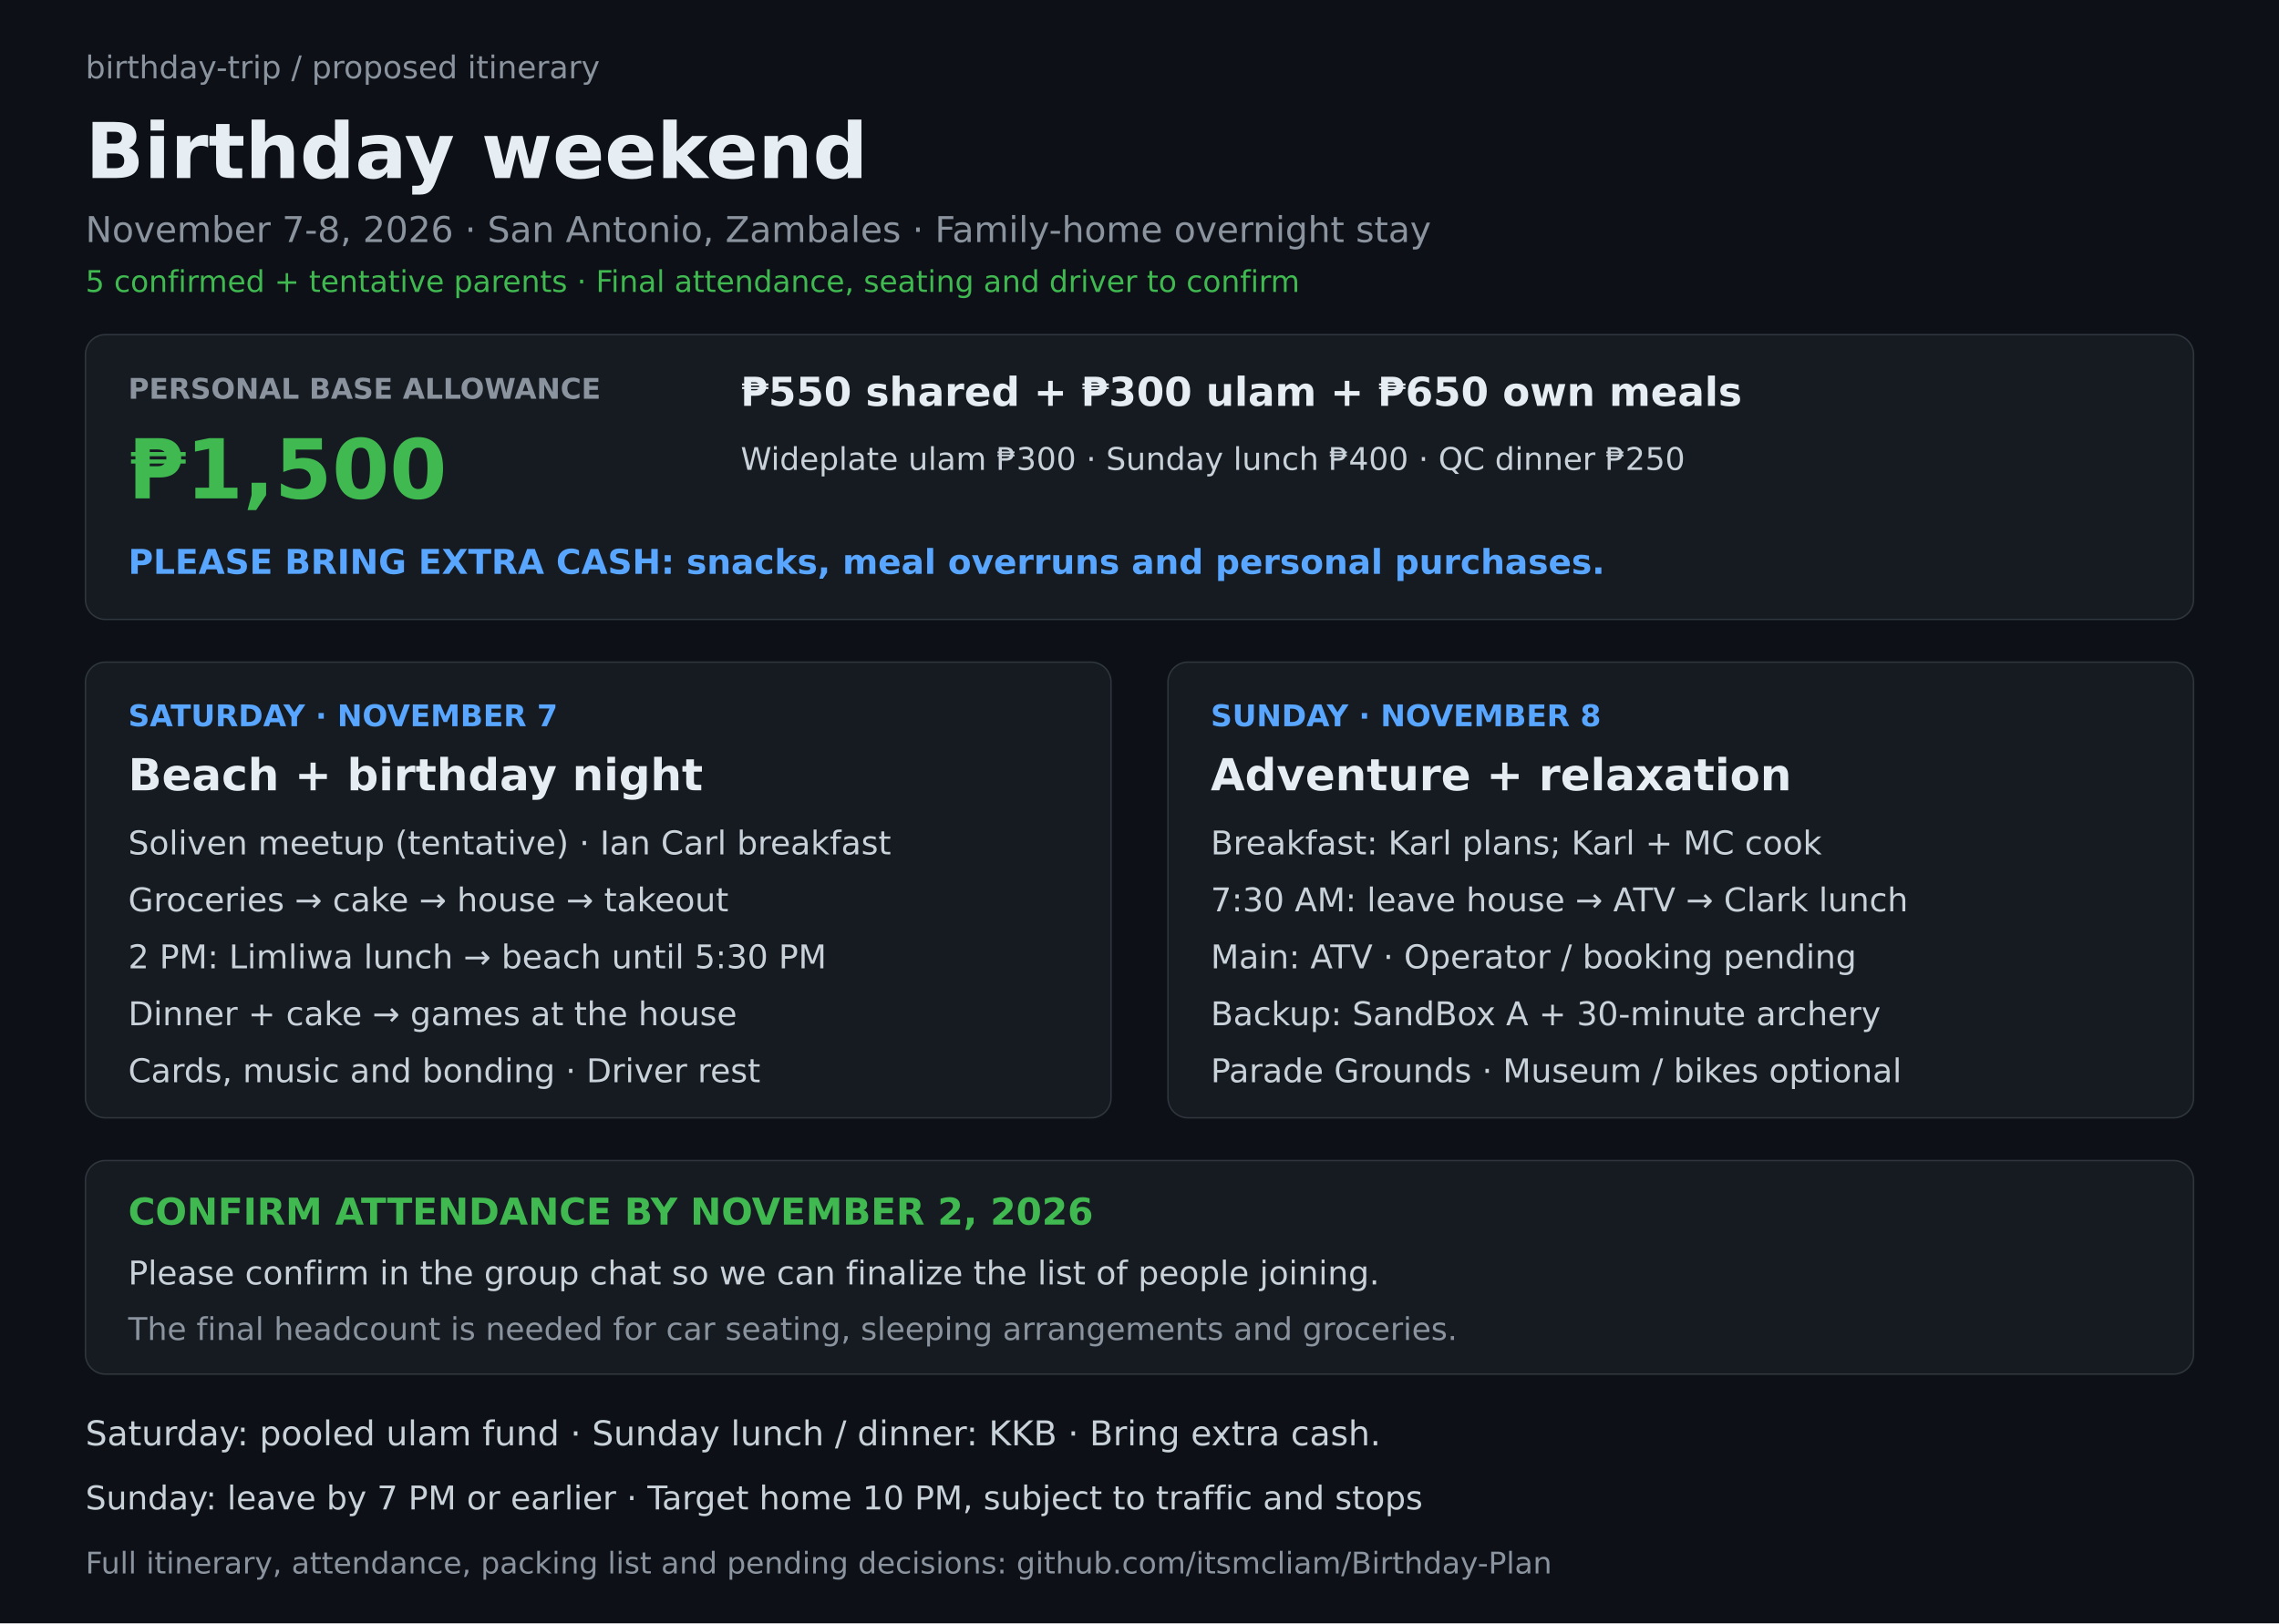
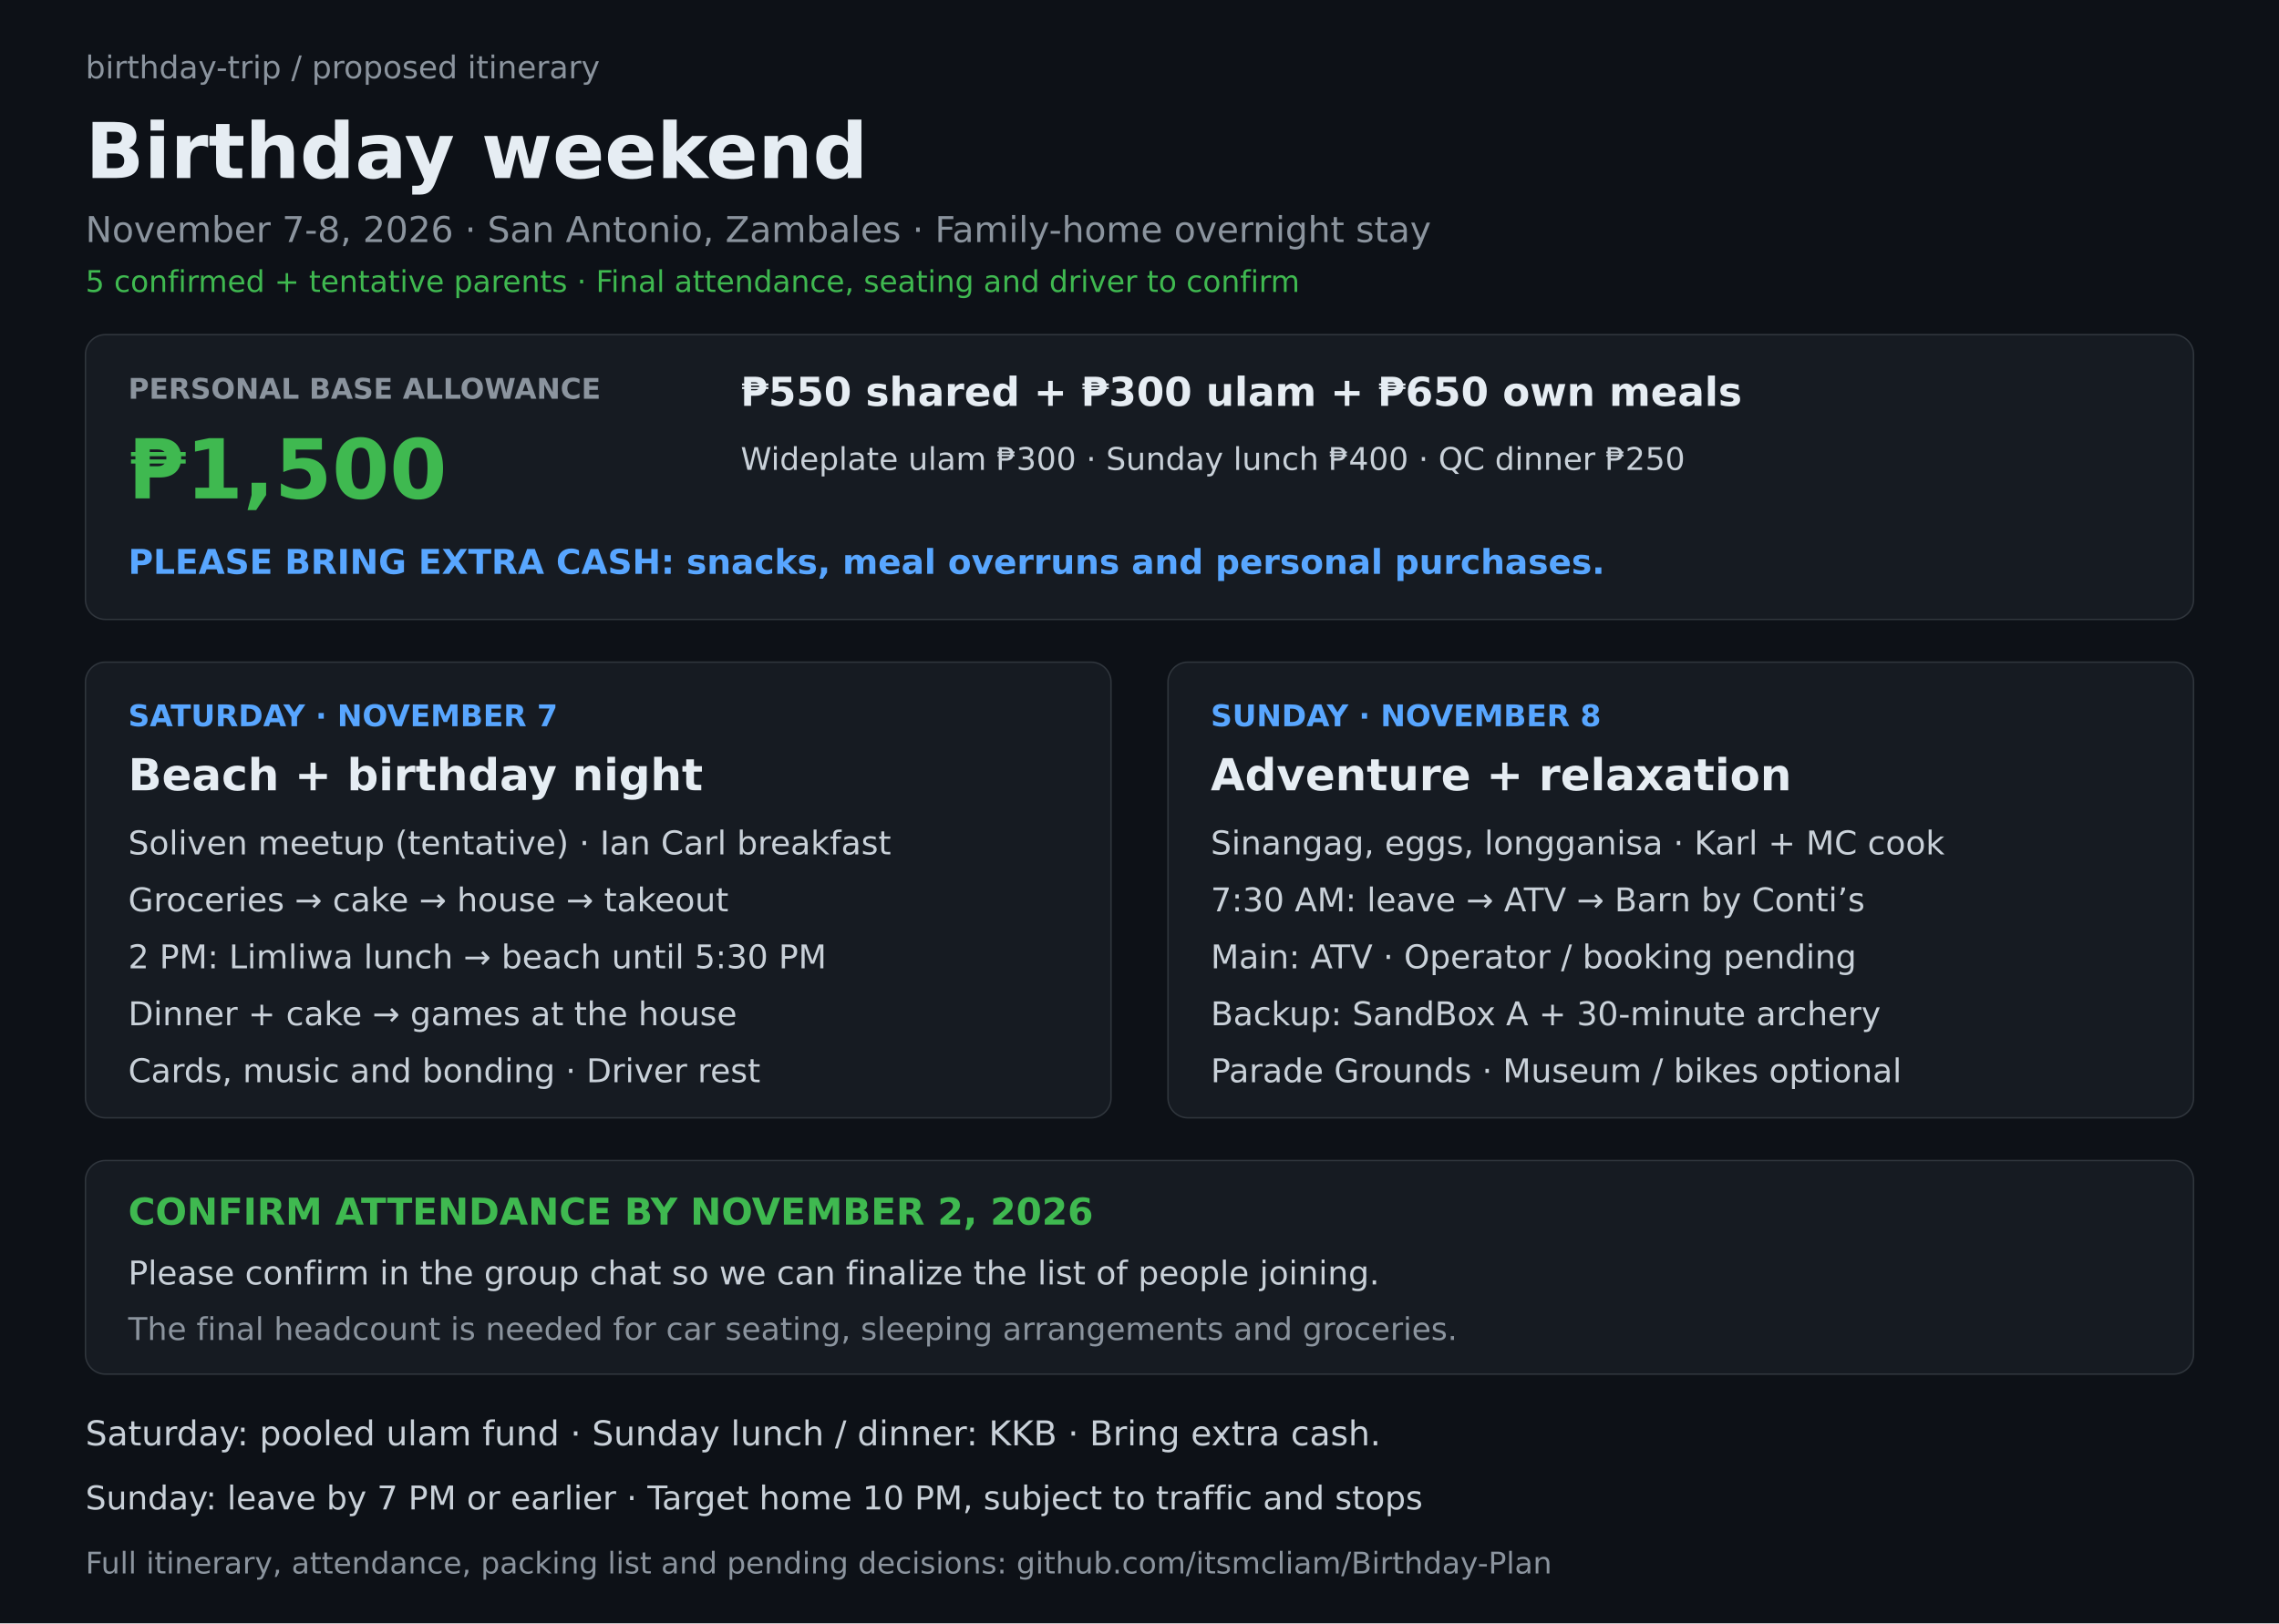
<svg xmlns="http://www.w3.org/2000/svg" width="1600" height="1140" viewBox="0 0 1600 1140" role="img" aria-labelledby="title desc">
  <rect width="1600" height="1140" fill="#0d1117" />
  <text x="60" y="55" fill="#8b949e" font-family="DejaVu Sans, Arial, sans-serif" font-size="22" font-weight="400">birthday-trip / proposed itinerary</text>
  <text x="60" y="125" fill="#e6edf3" font-family="DejaVu Sans, Arial, sans-serif" font-size="54" font-weight="700">Birthday weekend</text>
  <text x="60" y="170" fill="#8b949e" font-family="DejaVu Sans, Arial, sans-serif" font-size="25" font-weight="400">November 7-8, 2026  ·  San Antonio, Zambales  ·  Family-home overnight stay</text>
  <text x="60" y="205" fill="#3fb950" font-family="DejaVu Sans, Arial, sans-serif" font-size="21" font-weight="400">5 confirmed + tentative parents  ·  Final attendance, seating and driver to confirm</text>
  <rect x="60" y="235" width="1480" height="200" rx="14" fill="#161b22" stroke="#30363d" />
  <text x="90" y="280" fill="#8b949e" font-family="DejaVu Sans, Arial, sans-serif" font-size="20" font-weight="700">PERSONAL BASE ALLOWANCE</text>
  <text x="90" y="350" fill="#3fb950" font-family="DejaVu Sans, Arial, sans-serif" font-size="58" font-weight="700">₱1,500</text>
  <text x="520" y="285" fill="#e6edf3" font-family="DejaVu Sans, Arial, sans-serif" font-size="28" font-weight="700">₱550 shared + ₱300 ulam + ₱650 own meals</text>
  <text x="520" y="330" fill="#c9d1d9" font-family="DejaVu Sans, Arial, sans-serif" font-size="22" font-weight="400">Wideplate ulam ₱300 · Sunday lunch ₱400 · QC dinner ₱250</text>
  <text x="90" y="403" fill="#58a6ff" font-family="DejaVu Sans, Arial, sans-serif" font-size="24" font-weight="700">PLEASE BRING EXTRA CASH: snacks, meal overruns and personal purchases.</text>
  <rect x="60" y="465" width="720" height="320" rx="14" fill="#161b22" stroke="#30363d" />
  <rect x="820" y="465" width="720" height="320" rx="14" fill="#161b22" stroke="#30363d" />
  <text x="90" y="510" fill="#58a6ff" font-family="DejaVu Sans, Arial, sans-serif" font-size="21" font-weight="700">SATURDAY · NOVEMBER 7</text>
  <text x="90" y="555" fill="#e6edf3" font-family="DejaVu Sans, Arial, sans-serif" font-size="31" font-weight="700">Beach + birthday night</text>
  <text x="90" y="600" fill="#c9d1d9" font-family="DejaVu Sans, Arial, sans-serif" font-size="23" font-weight="400">Soliven meetup (tentative) · Ian Carl breakfast</text>
  <text x="90" y="640" fill="#c9d1d9" font-family="DejaVu Sans, Arial, sans-serif" font-size="23" font-weight="400">Groceries → cake → house → takeout</text>
  <text x="90" y="680" fill="#c9d1d9" font-family="DejaVu Sans, Arial, sans-serif" font-size="23" font-weight="400">2 PM: Limliwa lunch → beach until 5:30 PM</text>
  <text x="90" y="720" fill="#c9d1d9" font-family="DejaVu Sans, Arial, sans-serif" font-size="23" font-weight="400">Dinner + cake → games at the house</text>
  <text x="90" y="760" fill="#c9d1d9" font-family="DejaVu Sans, Arial, sans-serif" font-size="23" font-weight="400">Cards, music and bonding · Driver rest</text>
  <text x="850" y="510" fill="#58a6ff" font-family="DejaVu Sans, Arial, sans-serif" font-size="21" font-weight="700">SUNDAY · NOVEMBER 8</text>
  <text x="850" y="555" fill="#e6edf3" font-family="DejaVu Sans, Arial, sans-serif" font-size="31" font-weight="700">Adventure + relaxation</text>
-   <text x="850" y="600" fill="#c9d1d9" font-family="DejaVu Sans, Arial, sans-serif" font-size="23" font-weight="400">Breakfast: Karl plans; Karl + MC cook</text>
-   <text x="850" y="640" fill="#c9d1d9" font-family="DejaVu Sans, Arial, sans-serif" font-size="23" font-weight="400">7:30 AM: leave house → ATV → Clark lunch</text>
+   <text x="850" y="600" fill="#c9d1d9" font-family="DejaVu Sans, Arial, sans-serif" font-size="23" font-weight="400">Sinangag, eggs, longganisa · Karl + MC cook</text>
+   <text x="850" y="640" fill="#c9d1d9" font-family="DejaVu Sans, Arial, sans-serif" font-size="23" font-weight="400">7:30 AM: leave → ATV → Barn by Conti’s</text>
  <text x="850" y="680" fill="#c9d1d9" font-family="DejaVu Sans, Arial, sans-serif" font-size="23" font-weight="400">Main: ATV · Operator / booking pending</text>
  <text x="850" y="720" fill="#c9d1d9" font-family="DejaVu Sans, Arial, sans-serif" font-size="23" font-weight="400">Backup: SandBox A + 30-minute archery</text>
  <text x="850" y="760" fill="#c9d1d9" font-family="DejaVu Sans, Arial, sans-serif" font-size="23" font-weight="400">Parade Grounds · Museum / bikes optional</text>
  <rect x="60" y="815" width="1480" height="150" rx="14" fill="#161b22" stroke="#30363d" />
  <text x="90" y="860" fill="#3fb950" font-family="DejaVu Sans, Arial, sans-serif" font-size="26" font-weight="700">CONFIRM ATTENDANCE BY NOVEMBER 2, 2026</text>
  <text x="90" y="902" fill="#c9d1d9" font-family="DejaVu Sans, Arial, sans-serif" font-size="23" font-weight="400">Please confirm in the group chat so we can finalize the list of people joining.</text>
  <text x="90" y="941" fill="#8b949e" font-family="DejaVu Sans, Arial, sans-serif" font-size="22" font-weight="400">The final headcount is needed for car seating, sleeping arrangements and groceries.</text>
  <text x="60" y="1015" fill="#c9d1d9" font-family="DejaVu Sans, Arial, sans-serif" font-size="24" font-weight="400">Saturday: pooled ulam fund · Sunday lunch / dinner: KKB · Bring extra cash.</text>
  <text x="60" y="1060" fill="#c9d1d9" font-family="DejaVu Sans, Arial, sans-serif" font-size="23" font-weight="400">Sunday: leave by 7 PM or earlier · Target home 10 PM, subject to traffic and stops</text>
  <text x="60" y="1105" fill="#8b949e" font-family="DejaVu Sans, Arial, sans-serif" font-size="21" font-weight="400">Full itinerary, attendance, packing list and pending decisions: github.com/itsmcliam/Birthday-Plan</text>
</svg>
